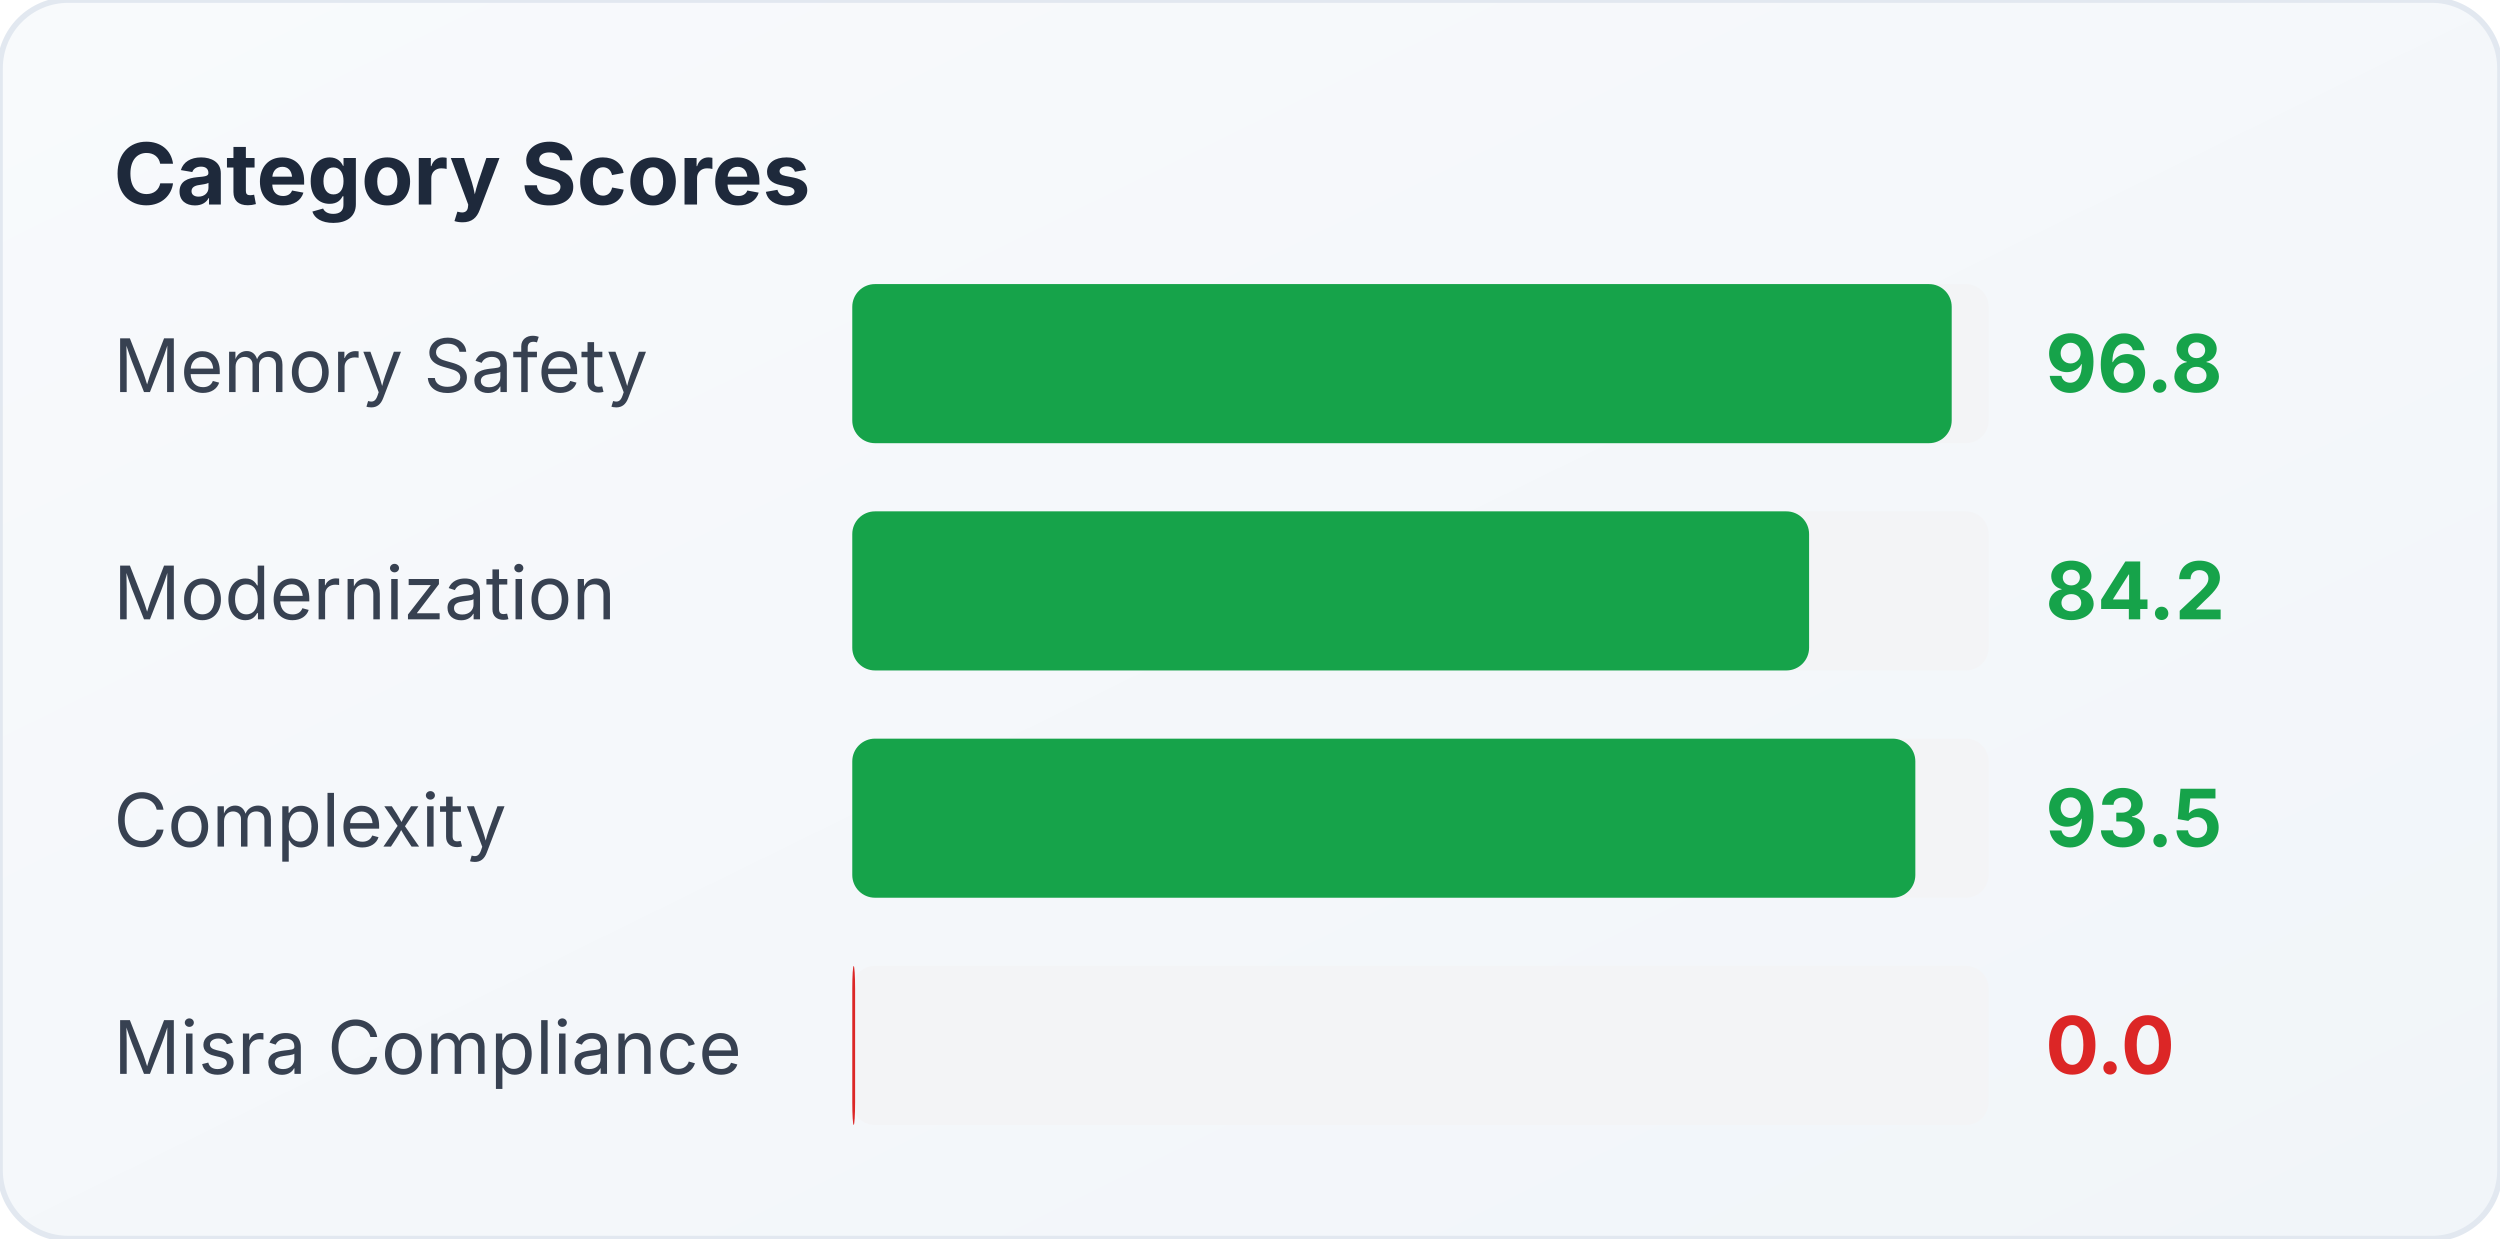
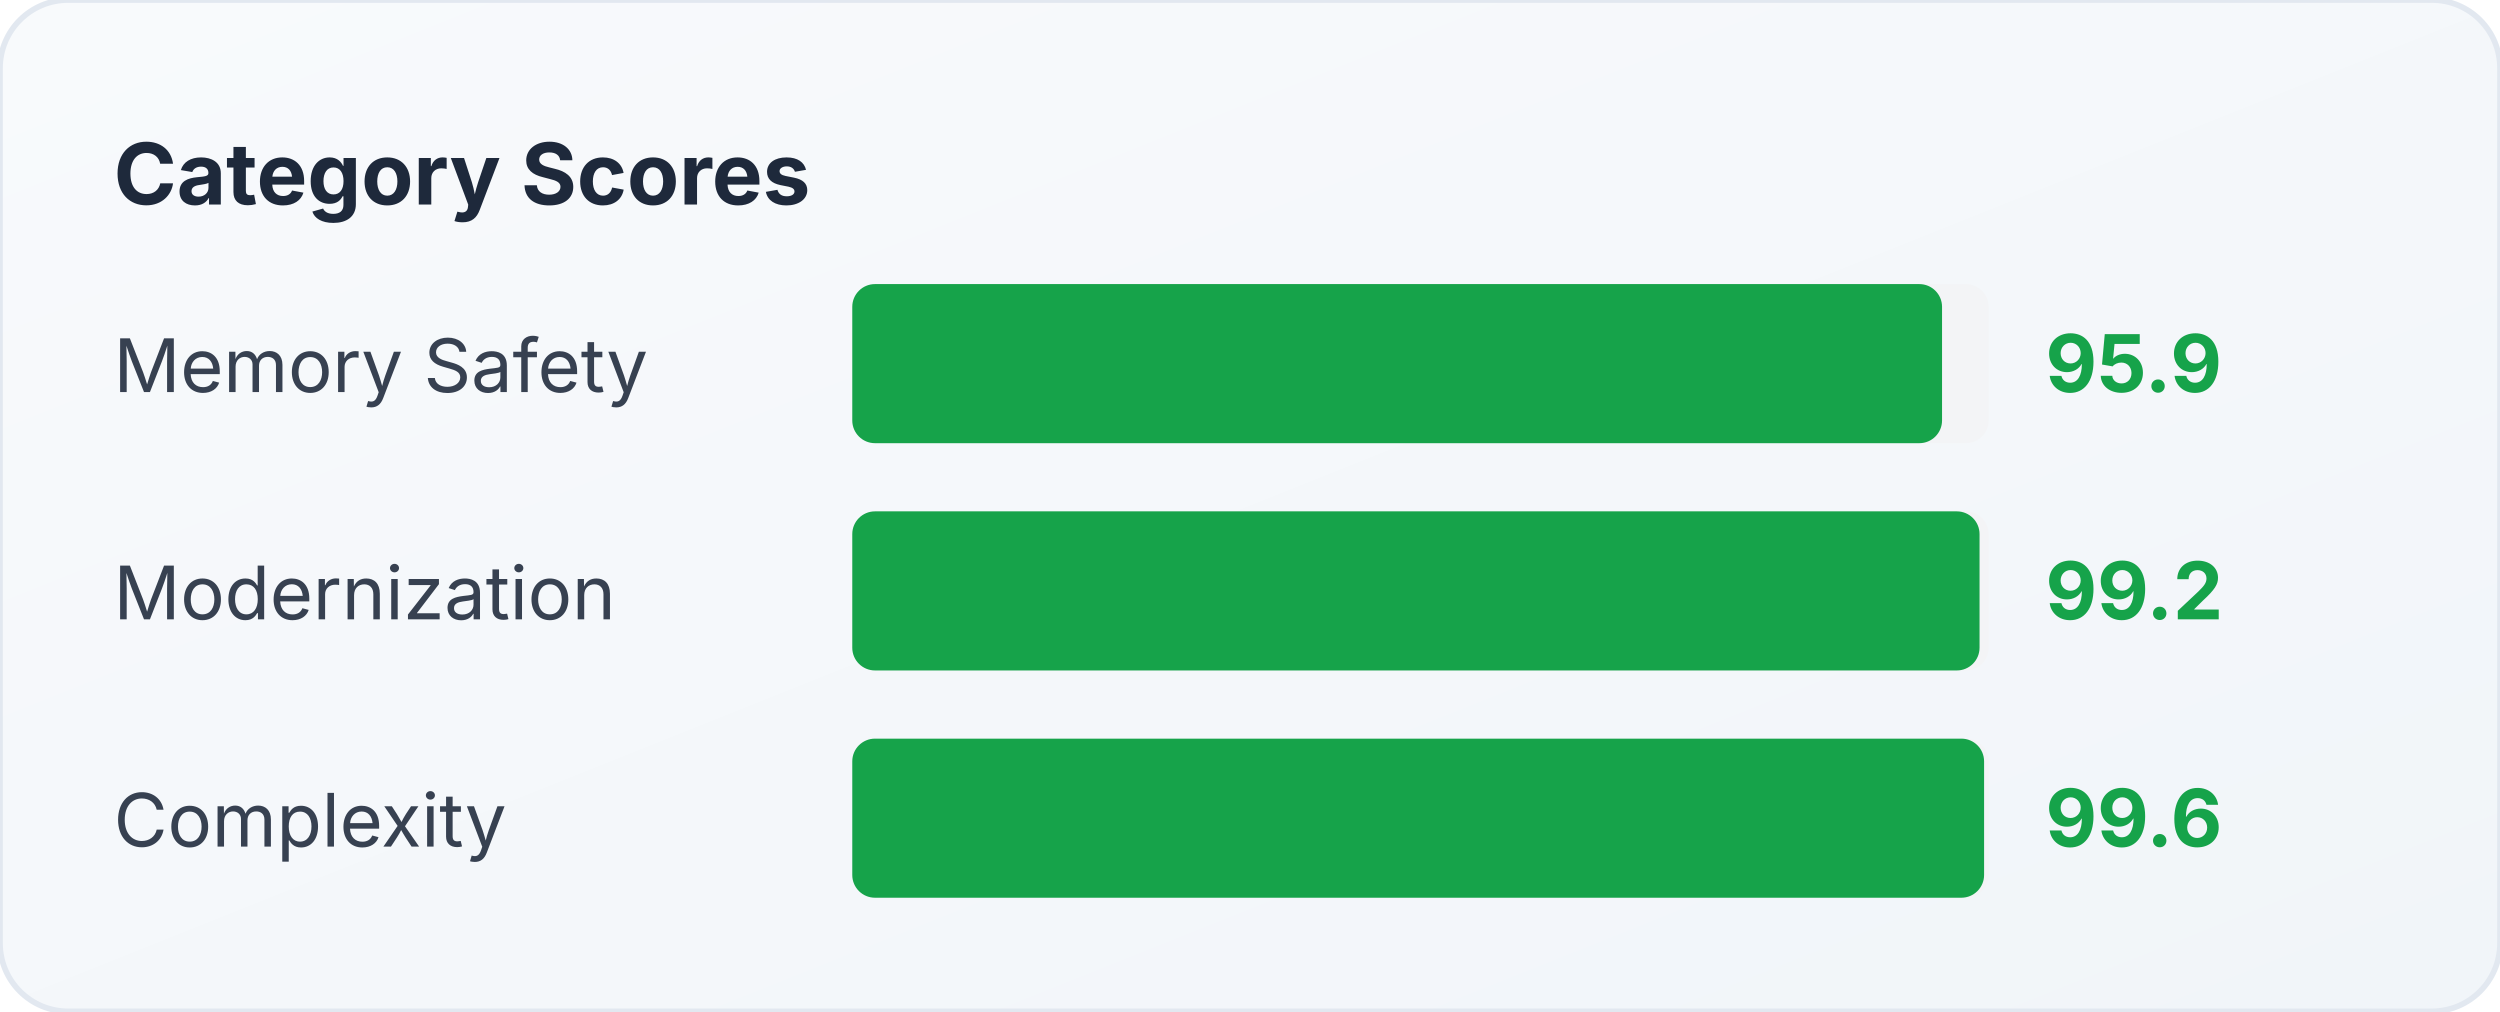
- <svg xmlns="http://www.w3.org/2000/svg" viewBox="0 0 440 218" width="440" height="218">
+ <svg xmlns="http://www.w3.org/2000/svg" viewBox="0 0 440 178" width="440" height="178">
  <defs>
    <linearGradient id="bg-grad2" x1="0" y1="0" x2="1" y2="1">
      <stop offset="0%" stop-color="#f8fafc" />
      <stop offset="100%" stop-color="#f1f5f9" />
    </linearGradient>
  </defs>
-   <rect width="440" height="218" rx="12" fill="url(#bg-grad2)" stroke="#e2e8f0" stroke-width="1" />
+   <rect width="440" height="178" rx="12" fill="url(#bg-grad2)" stroke="#e2e8f0" stroke-width="1" />
  <text x="20" y="36" font-family="system-ui, -apple-system, sans-serif" font-size="15" font-weight="700" fill="#1e293b">Category Scores</text>
  <text x="20" y="69.0" font-family="system-ui, -apple-system, sans-serif" font-size="13" fill="#374151">Memory Safety</text>
  <rect x="150" y="50" width="200" height="28" rx="4" fill="#f3f4f6" />
-   <rect x="150" y="50" width="193.5" height="28" rx="4" fill="#16a34a" />
-   <text x="360" y="69.0" font-family="system-ui, -apple-system, sans-serif" font-size="14" font-weight="700" fill="#16a34a">96.8</text>
+   <rect x="150" y="50" width="191.8" height="28" rx="4" fill="#16a34a" />
+   <text x="360" y="69.0" font-family="system-ui, -apple-system, sans-serif" font-size="14" font-weight="700" fill="#16a34a">95.9</text>
  <text x="20" y="109.0" font-family="system-ui, -apple-system, sans-serif" font-size="13" fill="#374151">Modernization</text>
  <rect x="150" y="90" width="200" height="28" rx="4" fill="#f3f4f6" />
-   <rect x="150" y="90" width="168.4" height="28" rx="4" fill="#16a34a" />
-   <text x="360" y="109.0" font-family="system-ui, -apple-system, sans-serif" font-size="14" font-weight="700" fill="#16a34a">84.2</text>
+   <rect x="150" y="90" width="198.4" height="28" rx="4" fill="#16a34a" />
+   <text x="360" y="109.0" font-family="system-ui, -apple-system, sans-serif" font-size="14" font-weight="700" fill="#16a34a">99.2</text>
  <text x="20" y="149.0" font-family="system-ui, -apple-system, sans-serif" font-size="13" fill="#374151">Complexity</text>
  <rect x="150" y="130" width="200" height="28" rx="4" fill="#f3f4f6" />
-   <rect x="150" y="130" width="187.1" height="28" rx="4" fill="#16a34a" />
-   <text x="360" y="149.0" font-family="system-ui, -apple-system, sans-serif" font-size="14" font-weight="700" fill="#16a34a">93.5</text>
-   <text x="20" y="189.0" font-family="system-ui, -apple-system, sans-serif" font-size="13" fill="#374151">Misra Compliance</text>
-   <rect x="150" y="170" width="200" height="28" rx="4" fill="#f3f4f6" />
-   <rect x="150" y="170" width="0.5" height="28" rx="4" fill="#dc2626" />
-   <text x="360" y="189.0" font-family="system-ui, -apple-system, sans-serif" font-size="14" font-weight="700" fill="#dc2626">0.0</text>
+   <rect x="150" y="130" width="199.2" height="28" rx="4" fill="#16a34a" />
+   <text x="360" y="149.0" font-family="system-ui, -apple-system, sans-serif" font-size="14" font-weight="700" fill="#16a34a">99.6</text>
</svg>
